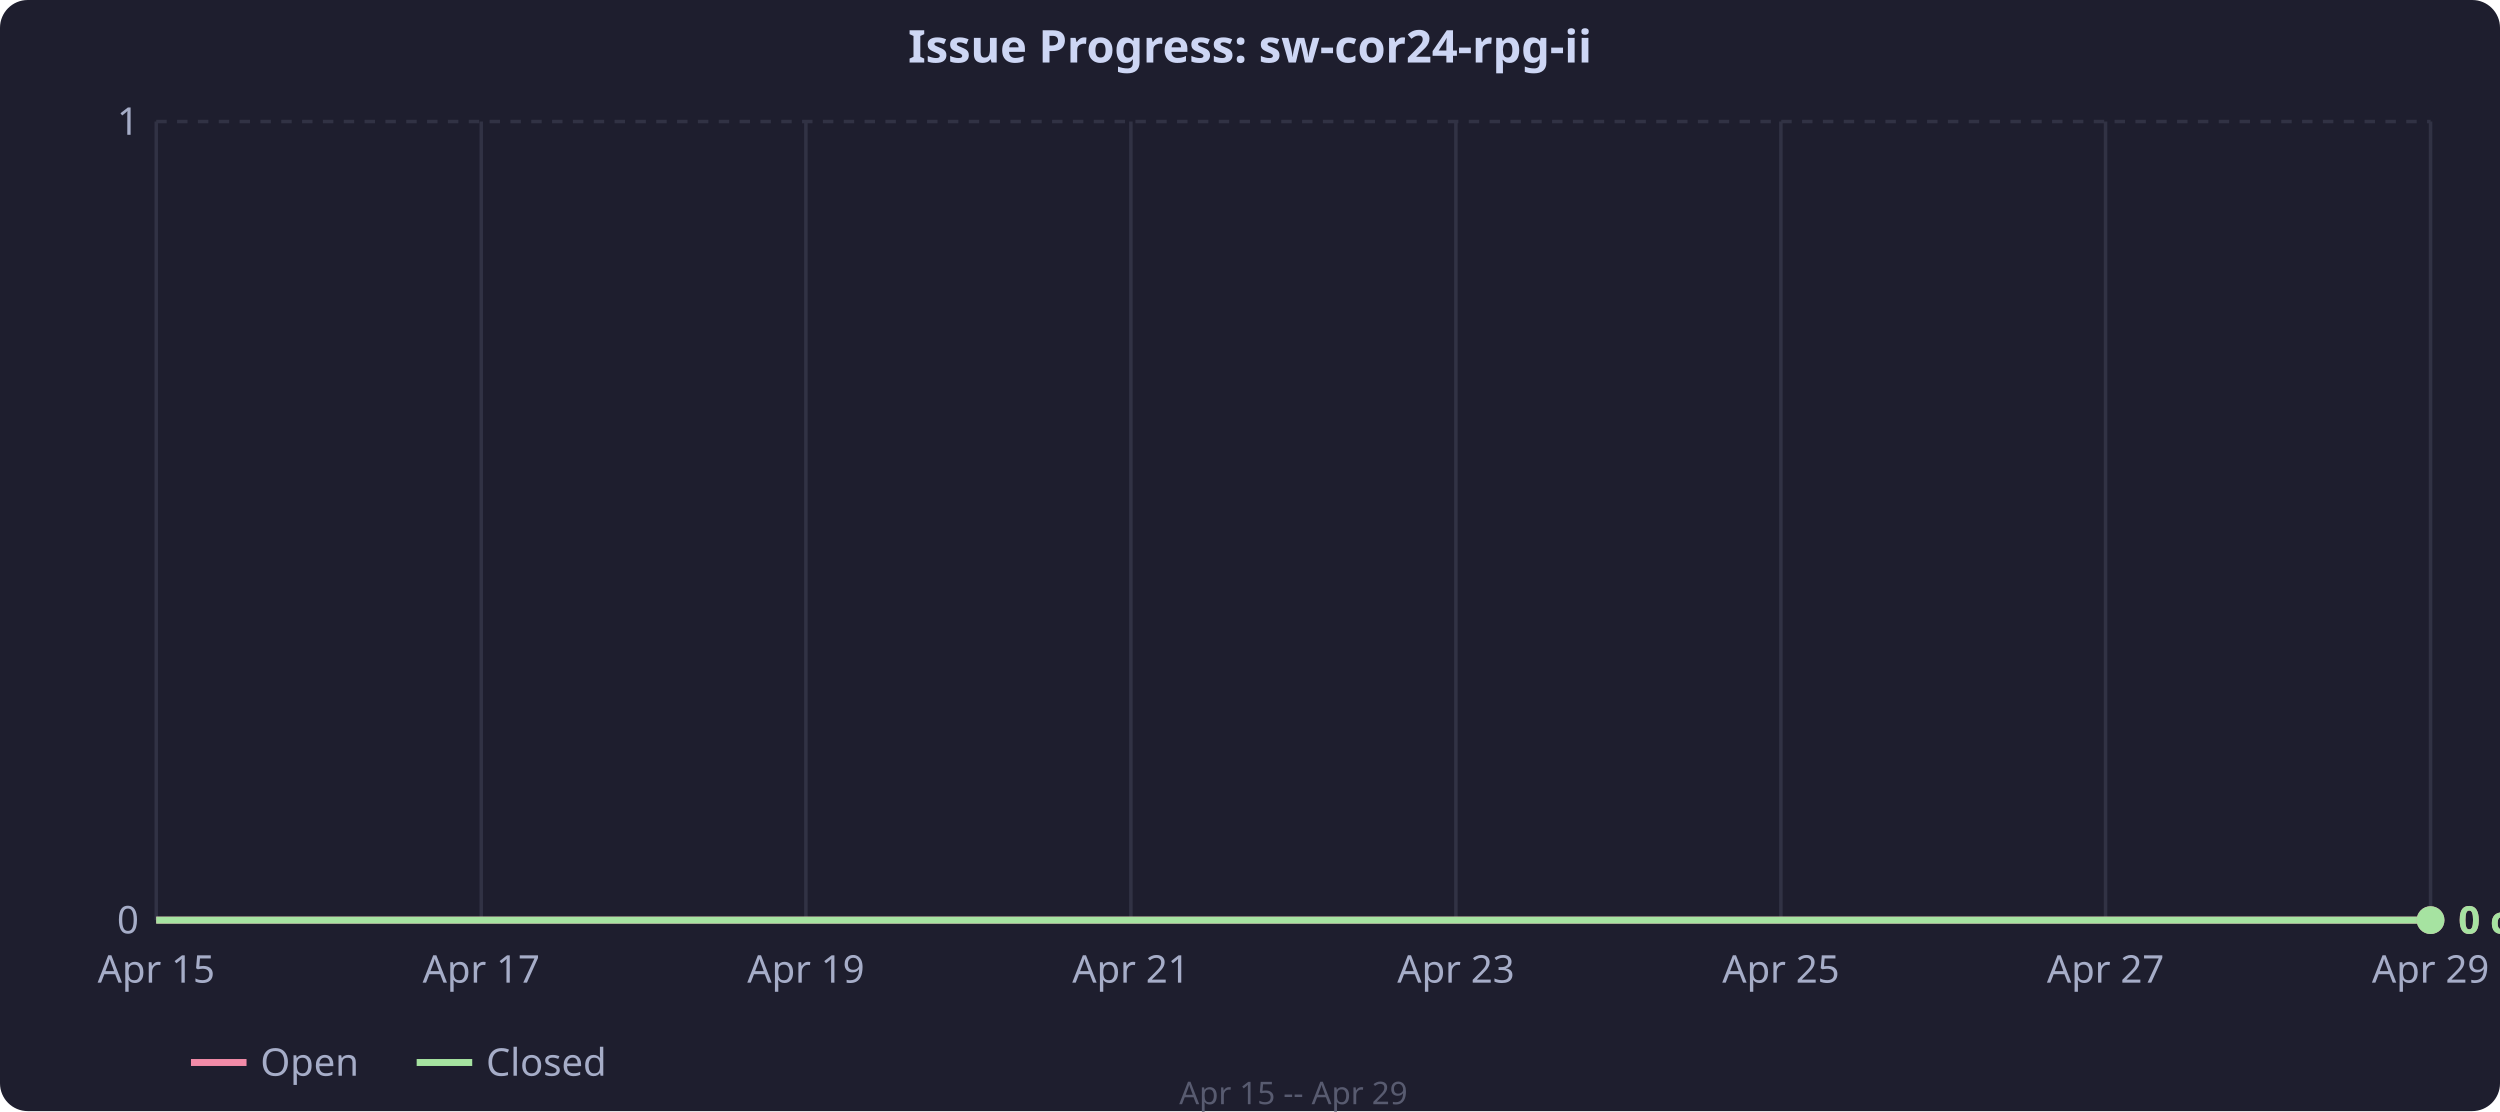
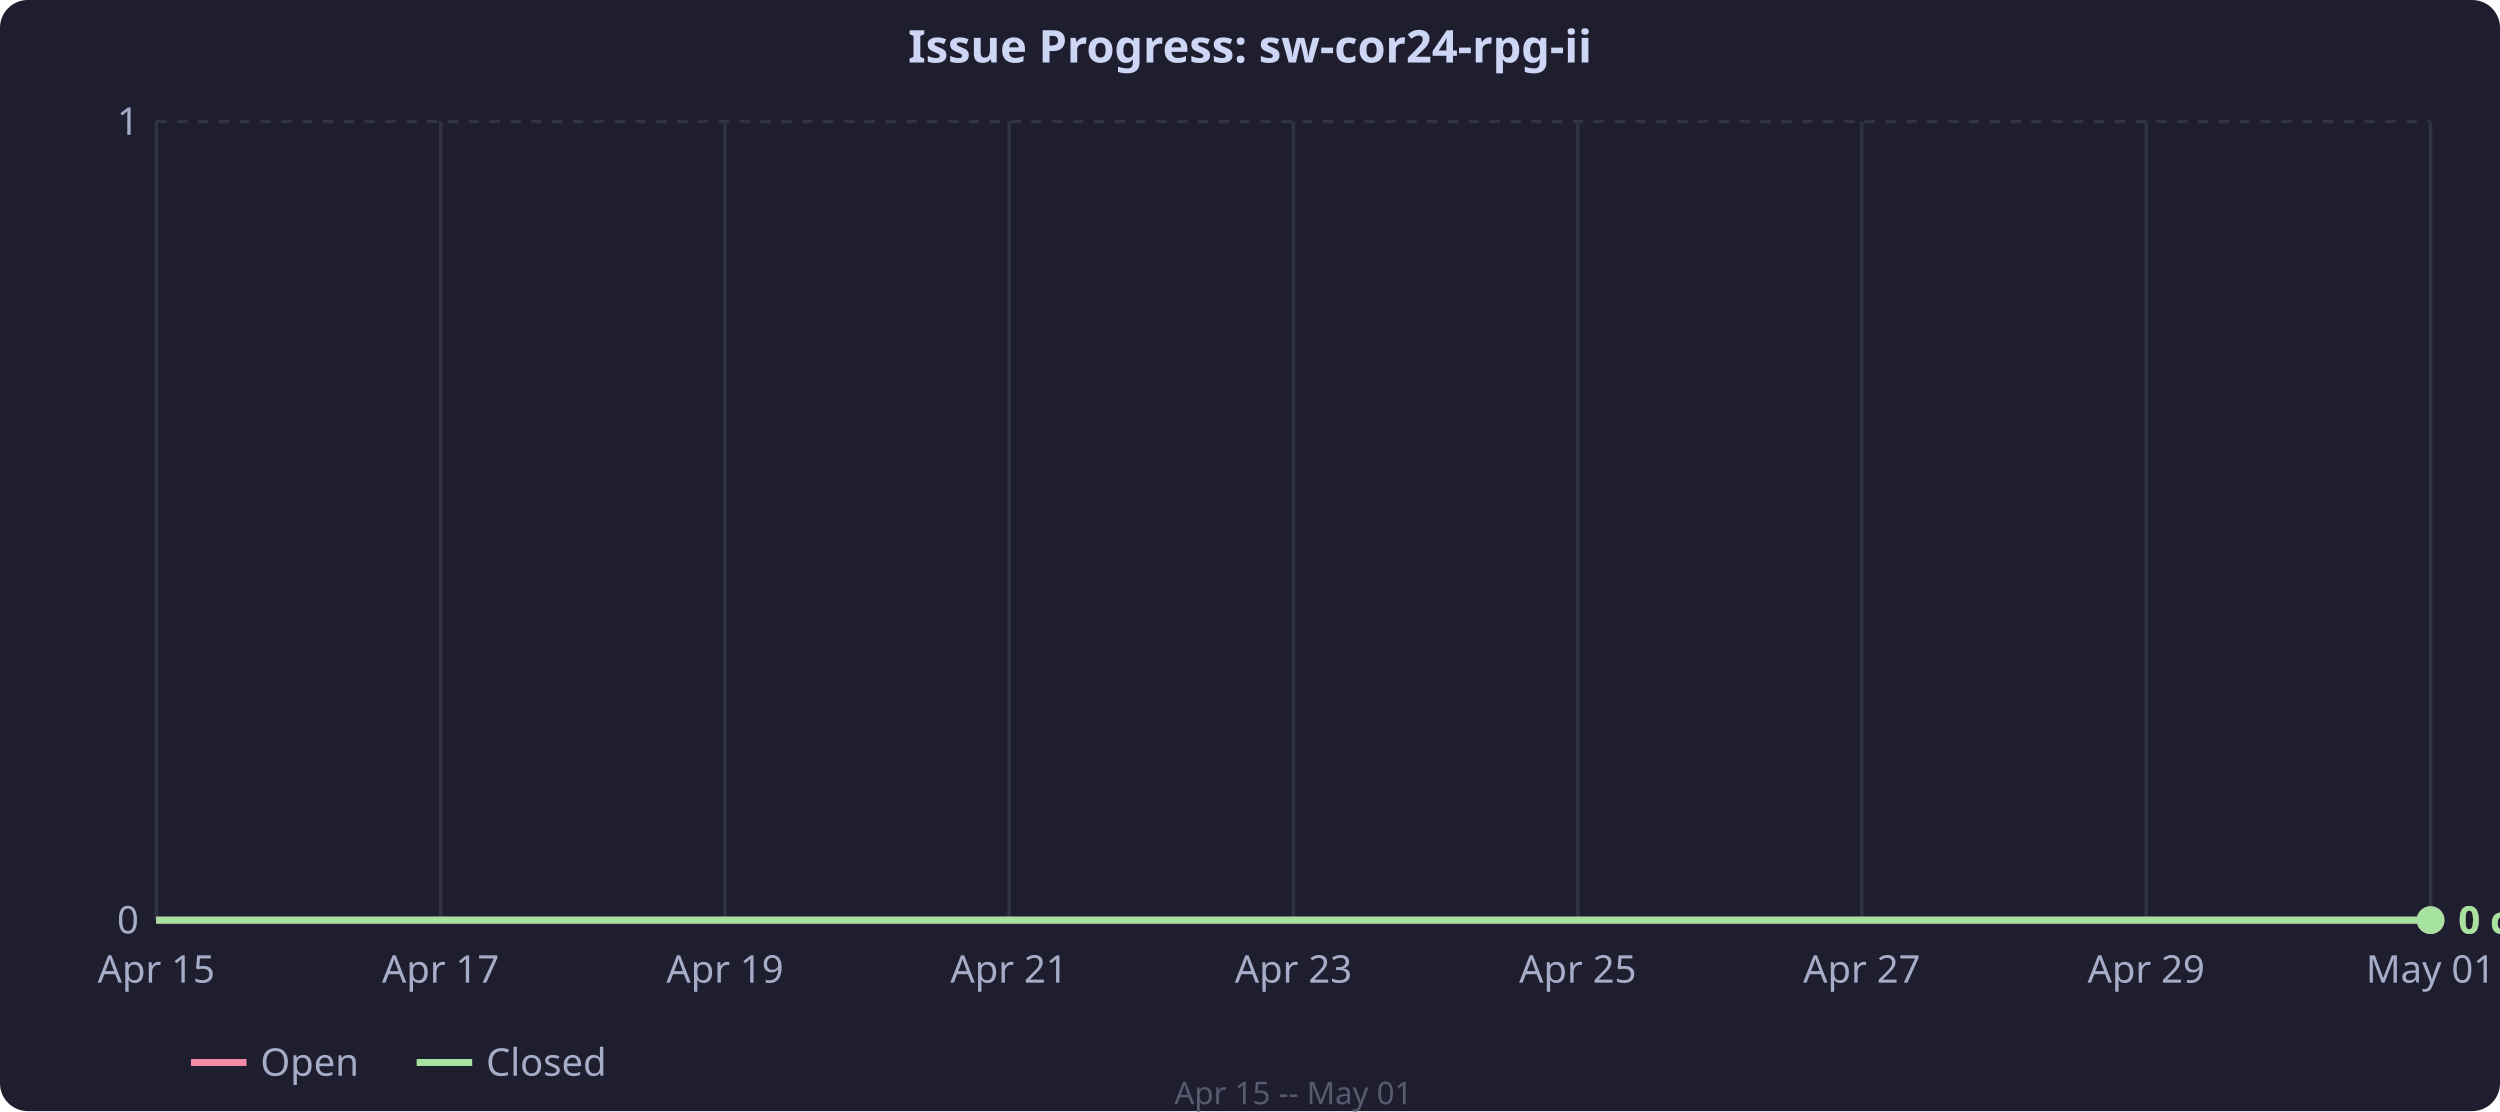
<svg xmlns="http://www.w3.org/2000/svg" viewBox="0 0 720 320" style="font-family: system-ui, sans-serif; font-size: 11px; color: #cdd6f4;">
  <rect width="720" height="320" fill="#1e1e2e" rx="8" />
  <line x1="45" y1="265.0" x2="700" y2="265.0" stroke="#313244" stroke-dasharray="3,3" />
  <text x="40" y="265.0" fill="#a6adc8" text-anchor="end" dominant-baseline="middle">0</text>
  <line x1="45" y1="35.0" x2="700" y2="35.0" stroke="#313244" stroke-dasharray="3,3" />
  <text x="40" y="35.0" fill="#a6adc8" text-anchor="end" dominant-baseline="middle">1</text>
  <text x="45.0" y="283" fill="#a6adc8" text-anchor="middle">Apr 15</text>
  <line x1="45.0" y1="35" x2="45.0" y2="265" stroke="#313244" />
-   <text x="138.6" y="283" fill="#a6adc8" text-anchor="middle">Apr 17</text>
-   <line x1="138.6" y1="35" x2="138.6" y2="265" stroke="#313244" />
-   <text x="232.1" y="283" fill="#a6adc8" text-anchor="middle">Apr 19</text>
-   <line x1="232.1" y1="35" x2="232.1" y2="265" stroke="#313244" />
-   <text x="325.7" y="283" fill="#a6adc8" text-anchor="middle">Apr 21</text>
-   <line x1="325.7" y1="35" x2="325.7" y2="265" stroke="#313244" />
-   <text x="419.3" y="283" fill="#a6adc8" text-anchor="middle">Apr 23</text>
-   <line x1="419.3" y1="35" x2="419.3" y2="265" stroke="#313244" />
-   <text x="512.9" y="283" fill="#a6adc8" text-anchor="middle">Apr 25</text>
-   <line x1="512.9" y1="35" x2="512.9" y2="265" stroke="#313244" />
-   <text x="606.4" y="283" fill="#a6adc8" text-anchor="middle">Apr 27</text>
-   <line x1="606.4" y1="35" x2="606.4" y2="265" stroke="#313244" />
-   <text x="700.0" y="283" fill="#a6adc8" text-anchor="middle">Apr 29</text>
+   <text x="126.9" y="283" fill="#a6adc8" text-anchor="middle">Apr 17</text>
+   <line x1="126.9" y1="35" x2="126.9" y2="265" stroke="#313244" />
+   <text x="208.8" y="283" fill="#a6adc8" text-anchor="middle">Apr 19</text>
+   <line x1="208.8" y1="35" x2="208.8" y2="265" stroke="#313244" />
+   <text x="290.6" y="283" fill="#a6adc8" text-anchor="middle">Apr 21</text>
+   <line x1="290.6" y1="35" x2="290.6" y2="265" stroke="#313244" />
+   <text x="372.5" y="283" fill="#a6adc8" text-anchor="middle">Apr 23</text>
+   <line x1="372.5" y1="35" x2="372.5" y2="265" stroke="#313244" />
+   <text x="454.4" y="283" fill="#a6adc8" text-anchor="middle">Apr 25</text>
+   <line x1="454.4" y1="35" x2="454.4" y2="265" stroke="#313244" />
+   <text x="536.2" y="283" fill="#a6adc8" text-anchor="middle">Apr 27</text>
+   <line x1="536.2" y1="35" x2="536.2" y2="265" stroke="#313244" />
+   <text x="618.1" y="283" fill="#a6adc8" text-anchor="middle">Apr 29</text>
+   <line x1="618.1" y1="35" x2="618.1" y2="265" stroke="#313244" />
+   <text x="700.0" y="283" fill="#a6adc8" text-anchor="middle">May 01</text>
  <line x1="700.0" y1="35" x2="700.0" y2="265" stroke="#313244" />
-   <polygon fill="rgba(243,139,168,0.08)" points="45.0,265.0 91.8,265.0 138.6,265.0 185.4,265.0 232.1,265.0 278.9,265.0 325.7,265.0 372.5,265.0 419.3,265.0 466.1,265.0 512.9,265.0 559.6,265.0 606.4,265.0 653.2,265.0 700.0,265.0 700.0,265.0 45.0,265.0" />
-   <polyline fill="none" stroke="#f38ba8" stroke-width="2" stroke-linejoin="round" points="45.0,265.0 91.8,265.0 138.6,265.0 185.4,265.0 232.1,265.0 278.9,265.0 325.7,265.0 372.5,265.0 419.3,265.0 466.1,265.0 512.9,265.0 559.6,265.0 606.4,265.0 653.2,265.0 700.0,265.0" />
-   <polygon fill="rgba(166,227,161,0.08)" points="45.0,265.0 91.8,265.0 138.6,265.0 185.4,265.0 232.1,265.0 278.9,265.0 325.7,265.0 372.5,265.0 419.3,265.0 466.1,265.0 512.9,265.0 559.6,265.0 606.4,265.0 653.2,265.0 700.0,265.0 700.0,265.0 45.0,265.0" />
-   <polyline fill="none" stroke="#a6e3a1" stroke-width="2" stroke-linejoin="round" points="45.0,265.0 91.8,265.0 138.6,265.0 185.4,265.0 232.1,265.0 278.9,265.0 325.7,265.0 372.5,265.0 419.3,265.0 466.1,265.0 512.9,265.0 559.6,265.0 606.4,265.0 653.2,265.0 700.0,265.0" />
+   <polygon fill="rgba(243,139,168,0.08)" points="45.0,265.0 85.9,265.0 126.9,265.0 167.8,265.0 208.8,265.0 249.7,265.0 290.6,265.0 331.6,265.0 372.5,265.0 413.4,265.0 454.4,265.0 495.3,265.0 536.2,265.0 577.2,265.0 618.1,265.0 659.1,265.0 700.0,265.0 700.0,265.0 45.0,265.0" />
+   <polyline fill="none" stroke="#f38ba8" stroke-width="2" stroke-linejoin="round" points="45.0,265.0 85.9,265.0 126.9,265.0 167.8,265.0 208.8,265.0 249.7,265.0 290.6,265.0 331.6,265.0 372.5,265.0 413.4,265.0 454.4,265.0 495.3,265.0 536.2,265.0 577.2,265.0 618.1,265.0 659.1,265.0 700.0,265.0" />
+   <polygon fill="rgba(166,227,161,0.08)" points="45.0,265.0 85.9,265.0 126.9,265.0 167.8,265.0 208.8,265.0 249.7,265.0 290.6,265.0 331.6,265.0 372.5,265.0 413.4,265.0 454.4,265.0 495.3,265.0 536.2,265.0 577.2,265.0 618.1,265.0 659.1,265.0 700.0,265.0 700.0,265.0 45.0,265.0" />
+   <polyline fill="none" stroke="#a6e3a1" stroke-width="2" stroke-linejoin="round" points="45.0,265.0 85.9,265.0 126.9,265.0 167.8,265.0 208.8,265.0 249.7,265.0 290.6,265.0 331.6,265.0 372.5,265.0 413.4,265.0 454.4,265.0 495.3,265.0 536.2,265.0 577.2,265.0 618.1,265.0 659.1,265.0 700.0,265.0" />
  <circle cx="700.0" cy="265.0" r="4" fill="#f38ba8" />
  <circle cx="700.0" cy="265.0" r="4" fill="#a6e3a1" />
  <text x="708.0" y="265.0" fill="#f38ba8" text-anchor="start" dominant-baseline="middle" font-size="11px" font-weight="600">0 open</text>
  <text x="708.0" y="265.0" fill="#a6e3a1" text-anchor="start" dominant-baseline="middle" font-size="11px" font-weight="600">0 closed</text>
  <text x="360" y="18" fill="#cdd6f4" text-anchor="middle" font-size="13px" font-weight="600">Issue Progress: sw-cor24-rpg-ii</text>
  <line x1="55" y1="306" x2="71" y2="306" stroke="#f38ba8" stroke-width="2" />
  <text x="75" y="306" fill="#a6adc8" dominant-baseline="middle">Open</text>
  <line x1="120" y1="306" x2="136" y2="306" stroke="#a6e3a1" stroke-width="2" />
  <text x="140" y="306" fill="#a6adc8" dominant-baseline="middle">Closed</text>
-   <text x="372.5" y="318" fill="#585b70" text-anchor="middle" font-size="9px">Apr 15 -- Apr 29</text>
+   <text x="372.5" y="318" fill="#585b70" text-anchor="middle" font-size="9px">Apr 15 -- May 01</text>
</svg>
